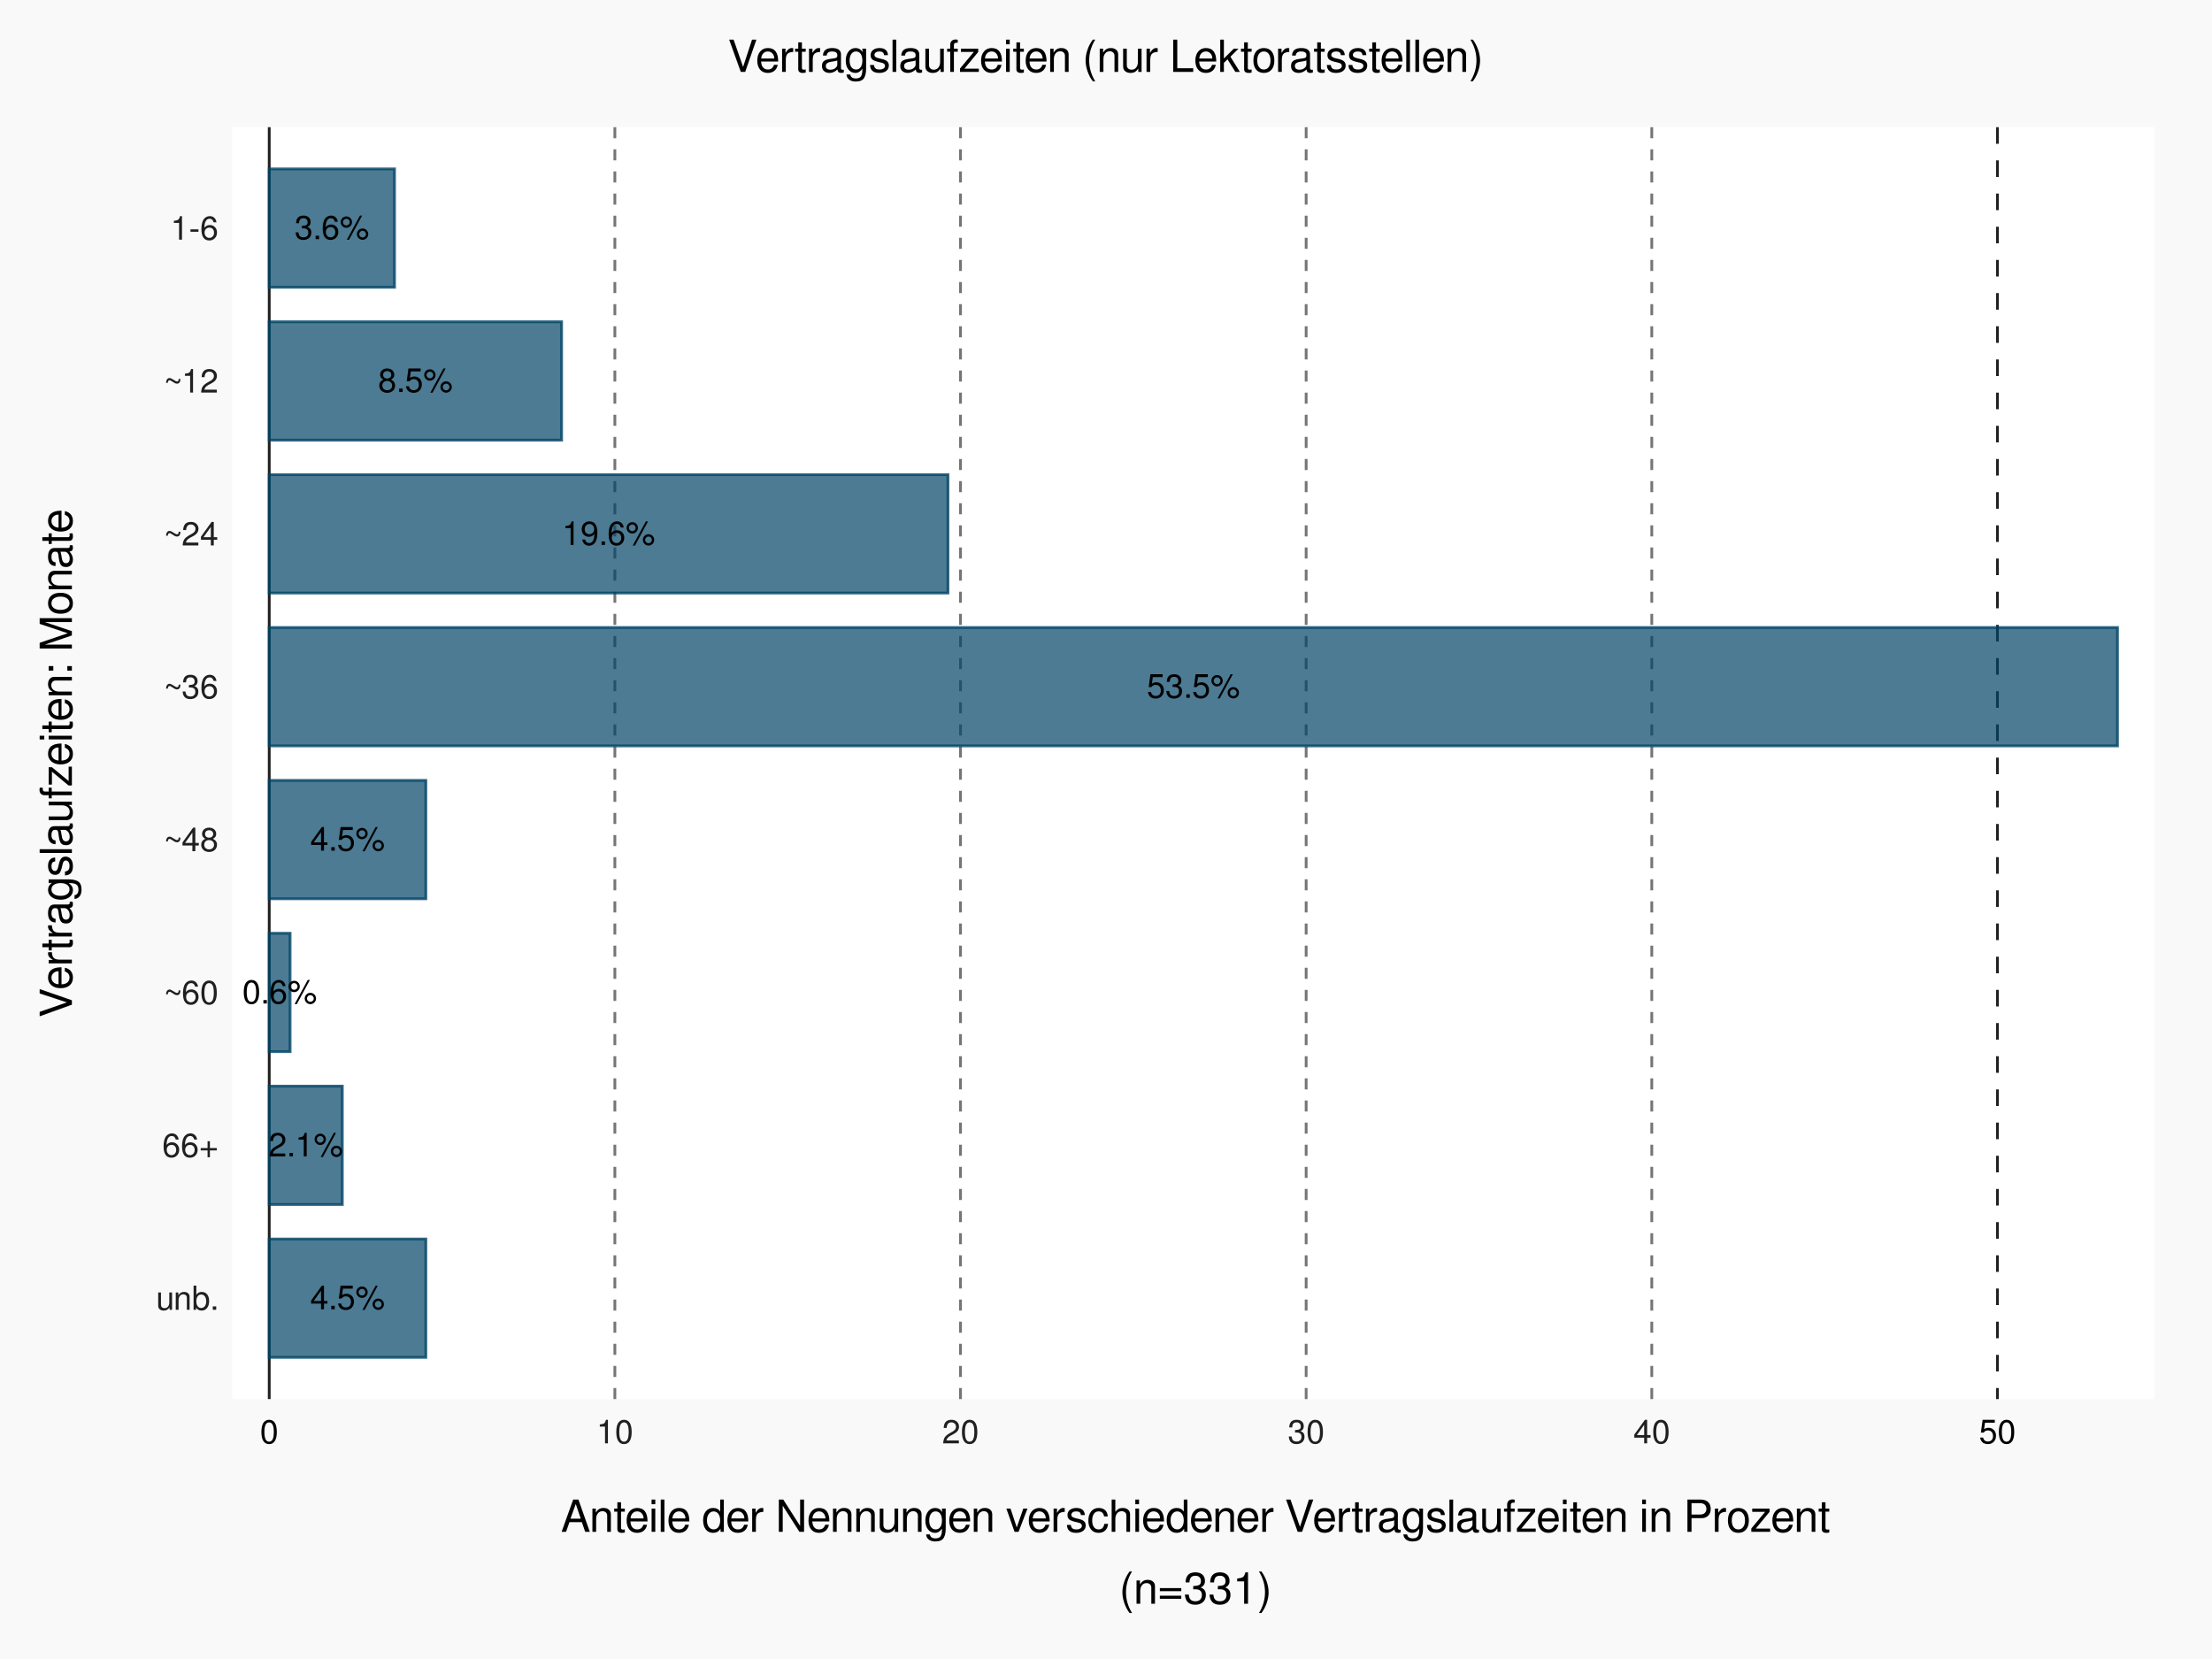
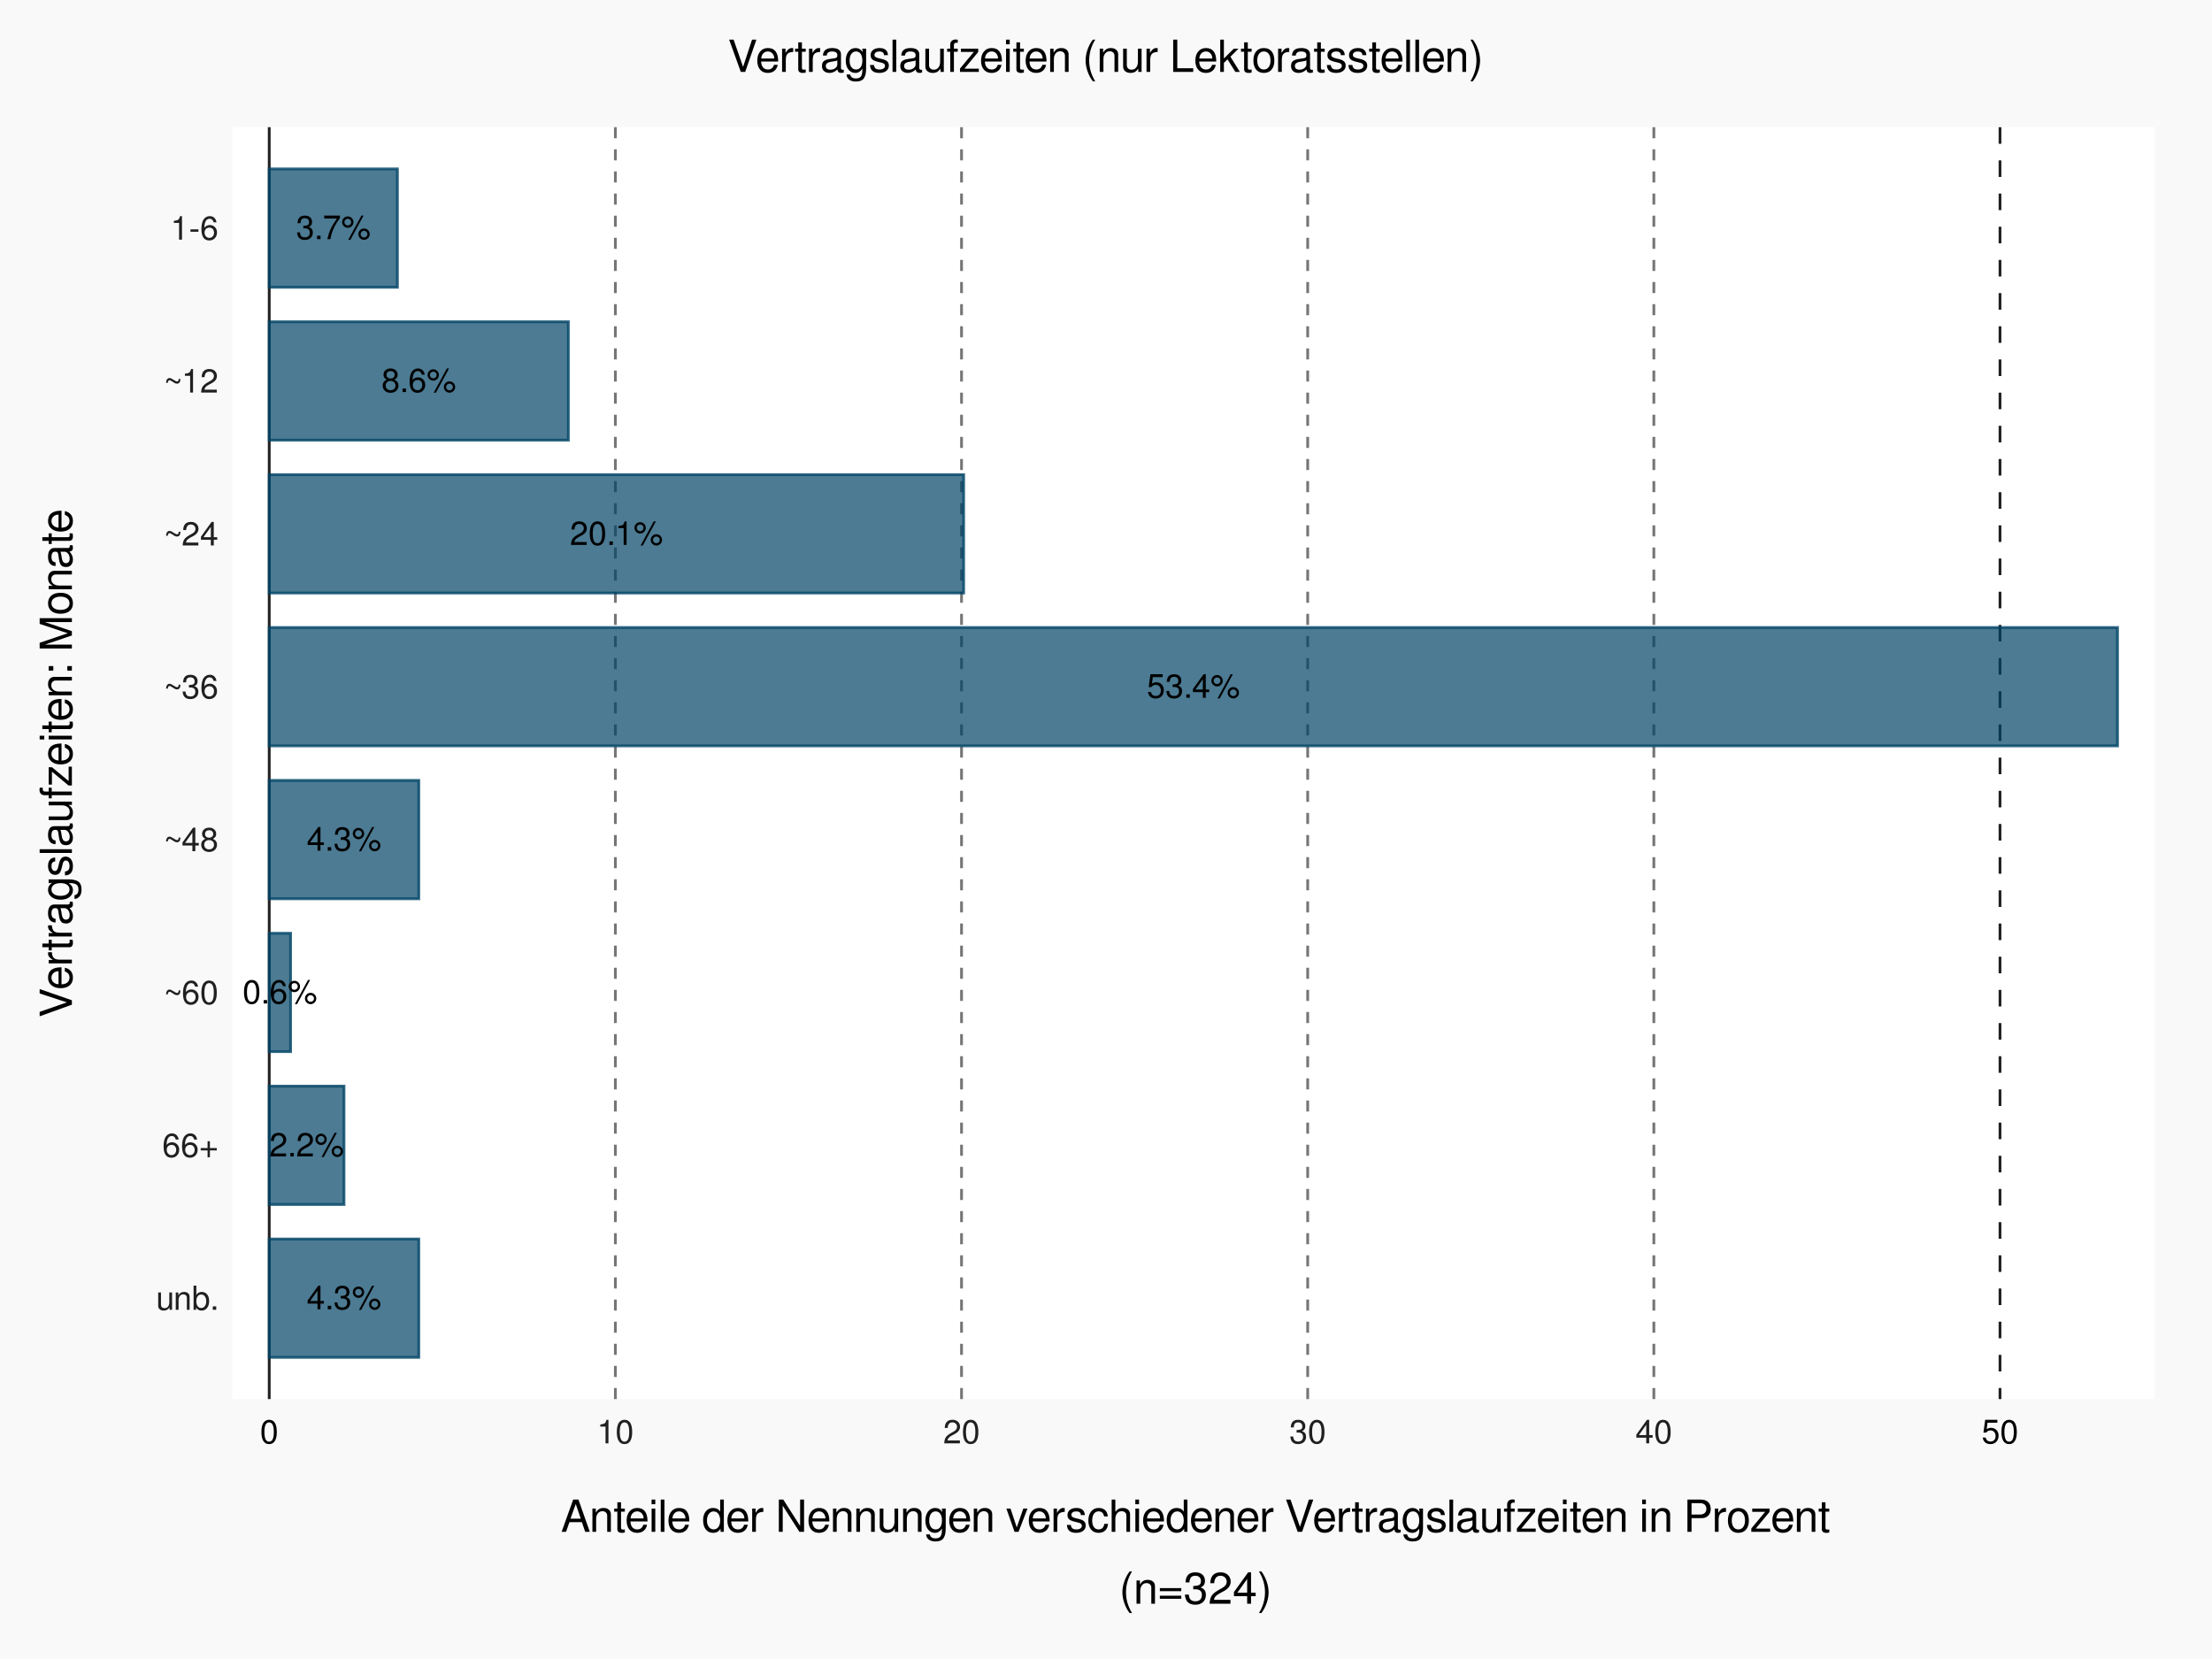
- <svg xmlns="http://www.w3.org/2000/svg" id="chart-39130d4c-6aea-41bc-8d1d-d8884370c5bf" class="pygal-chart" viewBox="0 0 800 600">
+ <svg xmlns="http://www.w3.org/2000/svg" id="chart-d6ca4008-6eba-42a9-82d4-37d2cb6359fa" class="pygal-chart" viewBox="0 0 800 600">
  <defs>
-     <style type="text/css">#chart-39130d4c-6aea-41bc-8d1d-d8884370c5bf{-webkit-user-select:none;-webkit-font-smoothing:antialiased;font-family:FreeSans}#chart-39130d4c-6aea-41bc-8d1d-d8884370c5bf .title{font-family:FreeSans;font-size:16px}#chart-39130d4c-6aea-41bc-8d1d-d8884370c5bf .legends .legend text{font-family:FreeSans;font-size:14px}#chart-39130d4c-6aea-41bc-8d1d-d8884370c5bf .axis text{font-family:FreeSans;font-size:12px}#chart-39130d4c-6aea-41bc-8d1d-d8884370c5bf .axis text.major{font-family:FreeSans;font-size:12px}#chart-39130d4c-6aea-41bc-8d1d-d8884370c5bf .text-overlay text.value{font-family:FreeSans;font-size:12px}#chart-39130d4c-6aea-41bc-8d1d-d8884370c5bf .text-overlay text.label{font-family:FreeSans;font-size:12px}#chart-39130d4c-6aea-41bc-8d1d-d8884370c5bf .tooltip{font-family:FreeSans;font-size:14px}#chart-39130d4c-6aea-41bc-8d1d-d8884370c5bf text.no_data{font-family:FreeSans;font-size:64px}
- #chart-39130d4c-6aea-41bc-8d1d-d8884370c5bf{background-color:rgba(249,249,249,1)}#chart-39130d4c-6aea-41bc-8d1d-d8884370c5bf path,#chart-39130d4c-6aea-41bc-8d1d-d8884370c5bf line,#chart-39130d4c-6aea-41bc-8d1d-d8884370c5bf rect,#chart-39130d4c-6aea-41bc-8d1d-d8884370c5bf circle{-webkit-transition:150ms;-moz-transition:150ms;transition:150ms}#chart-39130d4c-6aea-41bc-8d1d-d8884370c5bf .graph &gt; .background{fill:rgba(249,249,249,1)}#chart-39130d4c-6aea-41bc-8d1d-d8884370c5bf .plot &gt; .background{fill:rgba(255,255,255,1)}#chart-39130d4c-6aea-41bc-8d1d-d8884370c5bf .graph{fill:rgba(0,0,0,.87)}#chart-39130d4c-6aea-41bc-8d1d-d8884370c5bf text.no_data{fill:rgba(0,0,0,1)}#chart-39130d4c-6aea-41bc-8d1d-d8884370c5bf .title{fill:rgba(0,0,0,1)}#chart-39130d4c-6aea-41bc-8d1d-d8884370c5bf .legends .legend text{fill:rgba(0,0,0,.87)}#chart-39130d4c-6aea-41bc-8d1d-d8884370c5bf .legends .legend:hover text{fill:rgba(0,0,0,1)}#chart-39130d4c-6aea-41bc-8d1d-d8884370c5bf .axis .line{stroke:rgba(0,0,0,1)}#chart-39130d4c-6aea-41bc-8d1d-d8884370c5bf .axis .guide.line{stroke:rgba(0,0,0,.54)}#chart-39130d4c-6aea-41bc-8d1d-d8884370c5bf .axis .major.line{stroke:rgba(0,0,0,.87)}#chart-39130d4c-6aea-41bc-8d1d-d8884370c5bf .axis text.major{fill:rgba(0,0,0,1)}#chart-39130d4c-6aea-41bc-8d1d-d8884370c5bf .axis.y .guides:hover .guide.line,#chart-39130d4c-6aea-41bc-8d1d-d8884370c5bf .line-graph .axis.x .guides:hover .guide.line,#chart-39130d4c-6aea-41bc-8d1d-d8884370c5bf .stackedline-graph .axis.x .guides:hover .guide.line,#chart-39130d4c-6aea-41bc-8d1d-d8884370c5bf .xy-graph .axis.x .guides:hover .guide.line{stroke:rgba(0,0,0,1)}#chart-39130d4c-6aea-41bc-8d1d-d8884370c5bf .axis .guides:hover text{fill:rgba(0,0,0,1)}#chart-39130d4c-6aea-41bc-8d1d-d8884370c5bf .reactive{fill-opacity:.7;stroke-opacity:.8}#chart-39130d4c-6aea-41bc-8d1d-d8884370c5bf .ci{stroke:rgba(0,0,0,.87)}#chart-39130d4c-6aea-41bc-8d1d-d8884370c5bf .reactive.active,#chart-39130d4c-6aea-41bc-8d1d-d8884370c5bf .active .reactive{fill-opacity:.8;stroke-opacity:.9;stroke-width:4}#chart-39130d4c-6aea-41bc-8d1d-d8884370c5bf .ci .reactive.active{stroke-width:1.5}#chart-39130d4c-6aea-41bc-8d1d-d8884370c5bf .series text{fill:rgba(0,0,0,1)}#chart-39130d4c-6aea-41bc-8d1d-d8884370c5bf .tooltip rect{fill:rgba(255,255,255,1);stroke:rgba(0,0,0,1);-webkit-transition:opacity 150ms;-moz-transition:opacity 150ms;transition:opacity 150ms}#chart-39130d4c-6aea-41bc-8d1d-d8884370c5bf .tooltip .label{fill:rgba(0,0,0,.87)}#chart-39130d4c-6aea-41bc-8d1d-d8884370c5bf .tooltip .label{fill:rgba(0,0,0,.87)}#chart-39130d4c-6aea-41bc-8d1d-d8884370c5bf .tooltip .legend{font-size:.8em;fill:rgba(0,0,0,.54)}#chart-39130d4c-6aea-41bc-8d1d-d8884370c5bf .tooltip .x_label{font-size:.6em;fill:rgba(0,0,0,1)}#chart-39130d4c-6aea-41bc-8d1d-d8884370c5bf .tooltip .xlink{font-size:.5em;text-decoration:underline}#chart-39130d4c-6aea-41bc-8d1d-d8884370c5bf .tooltip .value{font-size:1.5em}#chart-39130d4c-6aea-41bc-8d1d-d8884370c5bf .bound{font-size:.5em}#chart-39130d4c-6aea-41bc-8d1d-d8884370c5bf .max-value{font-size:.75em;fill:rgba(0,0,0,.54)}#chart-39130d4c-6aea-41bc-8d1d-d8884370c5bf .map-element{fill:rgba(255,255,255,1);stroke:rgba(0,0,0,.54) !important}#chart-39130d4c-6aea-41bc-8d1d-d8884370c5bf .map-element .reactive{fill-opacity:inherit;stroke-opacity:inherit}#chart-39130d4c-6aea-41bc-8d1d-d8884370c5bf .color-0,#chart-39130d4c-6aea-41bc-8d1d-d8884370c5bf .color-0 a:visited{stroke:#004466;fill:#004466}#chart-39130d4c-6aea-41bc-8d1d-d8884370c5bf .text-overlay .color-0 text{fill:black}
- #chart-39130d4c-6aea-41bc-8d1d-d8884370c5bf text.no_data{text-anchor:middle}#chart-39130d4c-6aea-41bc-8d1d-d8884370c5bf .guide.line{fill:none}#chart-39130d4c-6aea-41bc-8d1d-d8884370c5bf .centered{text-anchor:middle}#chart-39130d4c-6aea-41bc-8d1d-d8884370c5bf .title{text-anchor:middle}#chart-39130d4c-6aea-41bc-8d1d-d8884370c5bf .legends .legend text{fill-opacity:1}#chart-39130d4c-6aea-41bc-8d1d-d8884370c5bf .axis.x text{text-anchor:middle}#chart-39130d4c-6aea-41bc-8d1d-d8884370c5bf .axis.x:not(.web) text[transform]{text-anchor:start}#chart-39130d4c-6aea-41bc-8d1d-d8884370c5bf .axis.x:not(.web) text[transform].backwards{text-anchor:end}#chart-39130d4c-6aea-41bc-8d1d-d8884370c5bf .axis.y text{text-anchor:end}#chart-39130d4c-6aea-41bc-8d1d-d8884370c5bf .axis.y text[transform].backwards{text-anchor:start}#chart-39130d4c-6aea-41bc-8d1d-d8884370c5bf .axis.y2 text{text-anchor:start}#chart-39130d4c-6aea-41bc-8d1d-d8884370c5bf .axis.y2 text[transform].backwards{text-anchor:end}#chart-39130d4c-6aea-41bc-8d1d-d8884370c5bf .axis .guide.line{stroke-dasharray:4,4}#chart-39130d4c-6aea-41bc-8d1d-d8884370c5bf .axis .major.guide.line{stroke-dasharray:6,6}#chart-39130d4c-6aea-41bc-8d1d-d8884370c5bf .horizontal .axis.y .guide.line,#chart-39130d4c-6aea-41bc-8d1d-d8884370c5bf .horizontal .axis.y2 .guide.line,#chart-39130d4c-6aea-41bc-8d1d-d8884370c5bf .vertical .axis.x .guide.line{opacity:0}#chart-39130d4c-6aea-41bc-8d1d-d8884370c5bf .horizontal .axis.always_show .guide.line,#chart-39130d4c-6aea-41bc-8d1d-d8884370c5bf .vertical .axis.always_show .guide.line{opacity:1 !important}#chart-39130d4c-6aea-41bc-8d1d-d8884370c5bf .axis.y .guides:hover .guide.line,#chart-39130d4c-6aea-41bc-8d1d-d8884370c5bf .axis.y2 .guides:hover .guide.line,#chart-39130d4c-6aea-41bc-8d1d-d8884370c5bf .axis.x .guides:hover .guide.line{opacity:1}#chart-39130d4c-6aea-41bc-8d1d-d8884370c5bf .axis .guides:hover text{opacity:1}#chart-39130d4c-6aea-41bc-8d1d-d8884370c5bf .nofill{fill:none}#chart-39130d4c-6aea-41bc-8d1d-d8884370c5bf .subtle-fill{fill-opacity:.2}#chart-39130d4c-6aea-41bc-8d1d-d8884370c5bf .dot{stroke-width:1px;fill-opacity:1}#chart-39130d4c-6aea-41bc-8d1d-d8884370c5bf .dot.active{stroke-width:5px}#chart-39130d4c-6aea-41bc-8d1d-d8884370c5bf .dot.negative{fill:transparent}#chart-39130d4c-6aea-41bc-8d1d-d8884370c5bf text,#chart-39130d4c-6aea-41bc-8d1d-d8884370c5bf tspan{stroke:none !important}#chart-39130d4c-6aea-41bc-8d1d-d8884370c5bf .series text.active{opacity:1}#chart-39130d4c-6aea-41bc-8d1d-d8884370c5bf .tooltip rect{fill-opacity:.95;stroke-width:.5}#chart-39130d4c-6aea-41bc-8d1d-d8884370c5bf .tooltip text{fill-opacity:1}#chart-39130d4c-6aea-41bc-8d1d-d8884370c5bf .showable{visibility:hidden}#chart-39130d4c-6aea-41bc-8d1d-d8884370c5bf .showable.shown{visibility:visible}#chart-39130d4c-6aea-41bc-8d1d-d8884370c5bf .gauge-background{fill:rgba(229,229,229,1);stroke:none}#chart-39130d4c-6aea-41bc-8d1d-d8884370c5bf .bg-lines{stroke:rgba(249,249,249,1);stroke-width:2px}</style>
+     <style type="text/css">#chart-d6ca4008-6eba-42a9-82d4-37d2cb6359fa{-webkit-user-select:none;-webkit-font-smoothing:antialiased;font-family:FreeSans}#chart-d6ca4008-6eba-42a9-82d4-37d2cb6359fa .title{font-family:FreeSans;font-size:16px}#chart-d6ca4008-6eba-42a9-82d4-37d2cb6359fa .legends .legend text{font-family:FreeSans;font-size:14px}#chart-d6ca4008-6eba-42a9-82d4-37d2cb6359fa .axis text{font-family:FreeSans;font-size:12px}#chart-d6ca4008-6eba-42a9-82d4-37d2cb6359fa .axis text.major{font-family:FreeSans;font-size:12px}#chart-d6ca4008-6eba-42a9-82d4-37d2cb6359fa .text-overlay text.value{font-family:FreeSans;font-size:12px}#chart-d6ca4008-6eba-42a9-82d4-37d2cb6359fa .text-overlay text.label{font-family:FreeSans;font-size:12px}#chart-d6ca4008-6eba-42a9-82d4-37d2cb6359fa .tooltip{font-family:FreeSans;font-size:14px}#chart-d6ca4008-6eba-42a9-82d4-37d2cb6359fa text.no_data{font-family:FreeSans;font-size:64px}
+ #chart-d6ca4008-6eba-42a9-82d4-37d2cb6359fa{background-color:rgba(249,249,249,1)}#chart-d6ca4008-6eba-42a9-82d4-37d2cb6359fa path,#chart-d6ca4008-6eba-42a9-82d4-37d2cb6359fa line,#chart-d6ca4008-6eba-42a9-82d4-37d2cb6359fa rect,#chart-d6ca4008-6eba-42a9-82d4-37d2cb6359fa circle{-webkit-transition:150ms;-moz-transition:150ms;transition:150ms}#chart-d6ca4008-6eba-42a9-82d4-37d2cb6359fa .graph &gt; .background{fill:rgba(249,249,249,1)}#chart-d6ca4008-6eba-42a9-82d4-37d2cb6359fa .plot &gt; .background{fill:rgba(255,255,255,1)}#chart-d6ca4008-6eba-42a9-82d4-37d2cb6359fa .graph{fill:rgba(0,0,0,.87)}#chart-d6ca4008-6eba-42a9-82d4-37d2cb6359fa text.no_data{fill:rgba(0,0,0,1)}#chart-d6ca4008-6eba-42a9-82d4-37d2cb6359fa .title{fill:rgba(0,0,0,1)}#chart-d6ca4008-6eba-42a9-82d4-37d2cb6359fa .legends .legend text{fill:rgba(0,0,0,.87)}#chart-d6ca4008-6eba-42a9-82d4-37d2cb6359fa .legends .legend:hover text{fill:rgba(0,0,0,1)}#chart-d6ca4008-6eba-42a9-82d4-37d2cb6359fa .axis .line{stroke:rgba(0,0,0,1)}#chart-d6ca4008-6eba-42a9-82d4-37d2cb6359fa .axis .guide.line{stroke:rgba(0,0,0,.54)}#chart-d6ca4008-6eba-42a9-82d4-37d2cb6359fa .axis .major.line{stroke:rgba(0,0,0,.87)}#chart-d6ca4008-6eba-42a9-82d4-37d2cb6359fa .axis text.major{fill:rgba(0,0,0,1)}#chart-d6ca4008-6eba-42a9-82d4-37d2cb6359fa .axis.y .guides:hover .guide.line,#chart-d6ca4008-6eba-42a9-82d4-37d2cb6359fa .line-graph .axis.x .guides:hover .guide.line,#chart-d6ca4008-6eba-42a9-82d4-37d2cb6359fa .stackedline-graph .axis.x .guides:hover .guide.line,#chart-d6ca4008-6eba-42a9-82d4-37d2cb6359fa .xy-graph .axis.x .guides:hover .guide.line{stroke:rgba(0,0,0,1)}#chart-d6ca4008-6eba-42a9-82d4-37d2cb6359fa .axis .guides:hover text{fill:rgba(0,0,0,1)}#chart-d6ca4008-6eba-42a9-82d4-37d2cb6359fa .reactive{fill-opacity:.7;stroke-opacity:.8}#chart-d6ca4008-6eba-42a9-82d4-37d2cb6359fa .ci{stroke:rgba(0,0,0,.87)}#chart-d6ca4008-6eba-42a9-82d4-37d2cb6359fa .reactive.active,#chart-d6ca4008-6eba-42a9-82d4-37d2cb6359fa .active .reactive{fill-opacity:.8;stroke-opacity:.9;stroke-width:4}#chart-d6ca4008-6eba-42a9-82d4-37d2cb6359fa .ci .reactive.active{stroke-width:1.5}#chart-d6ca4008-6eba-42a9-82d4-37d2cb6359fa .series text{fill:rgba(0,0,0,1)}#chart-d6ca4008-6eba-42a9-82d4-37d2cb6359fa .tooltip rect{fill:rgba(255,255,255,1);stroke:rgba(0,0,0,1);-webkit-transition:opacity 150ms;-moz-transition:opacity 150ms;transition:opacity 150ms}#chart-d6ca4008-6eba-42a9-82d4-37d2cb6359fa .tooltip .label{fill:rgba(0,0,0,.87)}#chart-d6ca4008-6eba-42a9-82d4-37d2cb6359fa .tooltip .label{fill:rgba(0,0,0,.87)}#chart-d6ca4008-6eba-42a9-82d4-37d2cb6359fa .tooltip .legend{font-size:.8em;fill:rgba(0,0,0,.54)}#chart-d6ca4008-6eba-42a9-82d4-37d2cb6359fa .tooltip .x_label{font-size:.6em;fill:rgba(0,0,0,1)}#chart-d6ca4008-6eba-42a9-82d4-37d2cb6359fa .tooltip .xlink{font-size:.5em;text-decoration:underline}#chart-d6ca4008-6eba-42a9-82d4-37d2cb6359fa .tooltip .value{font-size:1.5em}#chart-d6ca4008-6eba-42a9-82d4-37d2cb6359fa .bound{font-size:.5em}#chart-d6ca4008-6eba-42a9-82d4-37d2cb6359fa .max-value{font-size:.75em;fill:rgba(0,0,0,.54)}#chart-d6ca4008-6eba-42a9-82d4-37d2cb6359fa .map-element{fill:rgba(255,255,255,1);stroke:rgba(0,0,0,.54) !important}#chart-d6ca4008-6eba-42a9-82d4-37d2cb6359fa .map-element .reactive{fill-opacity:inherit;stroke-opacity:inherit}#chart-d6ca4008-6eba-42a9-82d4-37d2cb6359fa .color-0,#chart-d6ca4008-6eba-42a9-82d4-37d2cb6359fa .color-0 a:visited{stroke:#004466;fill:#004466}#chart-d6ca4008-6eba-42a9-82d4-37d2cb6359fa .text-overlay .color-0 text{fill:black}
+ #chart-d6ca4008-6eba-42a9-82d4-37d2cb6359fa text.no_data{text-anchor:middle}#chart-d6ca4008-6eba-42a9-82d4-37d2cb6359fa .guide.line{fill:none}#chart-d6ca4008-6eba-42a9-82d4-37d2cb6359fa .centered{text-anchor:middle}#chart-d6ca4008-6eba-42a9-82d4-37d2cb6359fa .title{text-anchor:middle}#chart-d6ca4008-6eba-42a9-82d4-37d2cb6359fa .legends .legend text{fill-opacity:1}#chart-d6ca4008-6eba-42a9-82d4-37d2cb6359fa .axis.x text{text-anchor:middle}#chart-d6ca4008-6eba-42a9-82d4-37d2cb6359fa .axis.x:not(.web) text[transform]{text-anchor:start}#chart-d6ca4008-6eba-42a9-82d4-37d2cb6359fa .axis.x:not(.web) text[transform].backwards{text-anchor:end}#chart-d6ca4008-6eba-42a9-82d4-37d2cb6359fa .axis.y text{text-anchor:end}#chart-d6ca4008-6eba-42a9-82d4-37d2cb6359fa .axis.y text[transform].backwards{text-anchor:start}#chart-d6ca4008-6eba-42a9-82d4-37d2cb6359fa .axis.y2 text{text-anchor:start}#chart-d6ca4008-6eba-42a9-82d4-37d2cb6359fa .axis.y2 text[transform].backwards{text-anchor:end}#chart-d6ca4008-6eba-42a9-82d4-37d2cb6359fa .axis .guide.line{stroke-dasharray:4,4}#chart-d6ca4008-6eba-42a9-82d4-37d2cb6359fa .axis .major.guide.line{stroke-dasharray:6,6}#chart-d6ca4008-6eba-42a9-82d4-37d2cb6359fa .horizontal .axis.y .guide.line,#chart-d6ca4008-6eba-42a9-82d4-37d2cb6359fa .horizontal .axis.y2 .guide.line,#chart-d6ca4008-6eba-42a9-82d4-37d2cb6359fa .vertical .axis.x .guide.line{opacity:0}#chart-d6ca4008-6eba-42a9-82d4-37d2cb6359fa .horizontal .axis.always_show .guide.line,#chart-d6ca4008-6eba-42a9-82d4-37d2cb6359fa .vertical .axis.always_show .guide.line{opacity:1 !important}#chart-d6ca4008-6eba-42a9-82d4-37d2cb6359fa .axis.y .guides:hover .guide.line,#chart-d6ca4008-6eba-42a9-82d4-37d2cb6359fa .axis.y2 .guides:hover .guide.line,#chart-d6ca4008-6eba-42a9-82d4-37d2cb6359fa .axis.x .guides:hover .guide.line{opacity:1}#chart-d6ca4008-6eba-42a9-82d4-37d2cb6359fa .axis .guides:hover text{opacity:1}#chart-d6ca4008-6eba-42a9-82d4-37d2cb6359fa .nofill{fill:none}#chart-d6ca4008-6eba-42a9-82d4-37d2cb6359fa .subtle-fill{fill-opacity:.2}#chart-d6ca4008-6eba-42a9-82d4-37d2cb6359fa .dot{stroke-width:1px;fill-opacity:1}#chart-d6ca4008-6eba-42a9-82d4-37d2cb6359fa .dot.active{stroke-width:5px}#chart-d6ca4008-6eba-42a9-82d4-37d2cb6359fa .dot.negative{fill:transparent}#chart-d6ca4008-6eba-42a9-82d4-37d2cb6359fa text,#chart-d6ca4008-6eba-42a9-82d4-37d2cb6359fa tspan{stroke:none !important}#chart-d6ca4008-6eba-42a9-82d4-37d2cb6359fa .series text.active{opacity:1}#chart-d6ca4008-6eba-42a9-82d4-37d2cb6359fa .tooltip rect{fill-opacity:.95;stroke-width:.5}#chart-d6ca4008-6eba-42a9-82d4-37d2cb6359fa .tooltip text{fill-opacity:1}#chart-d6ca4008-6eba-42a9-82d4-37d2cb6359fa .showable{visibility:hidden}#chart-d6ca4008-6eba-42a9-82d4-37d2cb6359fa .showable.shown{visibility:visible}#chart-d6ca4008-6eba-42a9-82d4-37d2cb6359fa .gauge-background{fill:rgba(229,229,229,1);stroke:none}#chart-d6ca4008-6eba-42a9-82d4-37d2cb6359fa .bg-lines{stroke:rgba(249,249,249,1);stroke-width:2px}</style>
  </defs>
  <g class="graph horizontalbar-graph horizontal">
    <rect x="0" y="0" width="800" height="600" class="background" />
    <g transform="translate(84, 46)" class="plot">
      <rect x="0" y="0" width="695.2" height="460" class="background" />
      <g class="axis y">
        <g class="guides">
          <text x="-5" y="427.71" class="">unb.</text>
        </g>
        <g class="guides">
          <text x="-5" y="372.421" class="">66+</text>
        </g>
        <g class="guides">
          <text x="-5" y="317.133" class="">~60</text>
        </g>
        <g class="guides">
          <text x="-5" y="261.844" class="">~48</text>
        </g>
        <g class="guides">
          <text x="-5" y="206.556" class="">~36</text>
        </g>
        <g class="guides">
          <text x="-5" y="151.267" class="">~24</text>
        </g>
        <g class="guides">
          <text x="-5" y="95.979" class="">~12</text>
        </g>
        <g class="guides">
          <text x="-5" y="40.69" class="">1-6</text>
        </g>
      </g>
      <g class="axis x always_show">
        <g class="guides">
          <path d="M13.369 0 v460" class="axis major line" />
          <text x="13.369" y="476.0" class="major">0</text>
        </g>
        <g class="guides">
-           <path d="M138.375 0 v460" class="guide line" />
-           <text x="138.375" y="476.0" class="">10</text>
+           <path d="M138.561 0 v460" class="guide line" />
+           <text x="138.561" y="476.0" class="">10</text>
        </g>
        <g class="guides">
-           <path d="M263.381 0 v460" class="guide line" />
-           <text x="263.381" y="476.0" class="">20</text>
+           <path d="M263.753 0 v460" class="guide line" />
+           <text x="263.753" y="476.0" class="">20</text>
        </g>
        <g class="guides">
-           <path d="M388.387 0 v460" class="guide line" />
-           <text x="388.387" y="476.0" class="">30</text>
+           <path d="M388.944 0 v460" class="guide line" />
+           <text x="388.944" y="476.0" class="">30</text>
        </g>
        <g class="guides">
-           <path d="M513.394 0 v460" class="guide line" />
-           <text x="513.394" y="476.0" class="">40</text>
+           <path d="M514.136 0 v460" class="guide line" />
+           <text x="514.136" y="476.0" class="">40</text>
        </g>
        <g class="guides">
-           <path d="M638.4 0 v460" class="major guide line" />
-           <text x="638.4" y="476.0" class="major">50</text>
+           <path d="M639.327 0 v460" class="major guide line" />
+           <text x="639.327" y="476.0" class="major">50</text>
        </g>
      </g>
      <g class="series serie-0 color-0">
        <g class="bars">
          <g class="bar">
-             <rect x="13.369" y="402.102" rx="0" ry="0" width="56.649" height="42.815" class="rect reactive tooltip-trigger" />
+             <rect x="13.369" y="402.102" rx="0" ry="0" width="54.095" height="42.815" class="rect reactive tooltip-trigger" />
          </g>
          <g class="bar">
-             <rect x="13.369" y="346.813" rx="0" ry="0" width="26.436" height="42.815" class="rect reactive tooltip-trigger" />
+             <rect x="13.369" y="346.813" rx="0" ry="0" width="27.048" height="42.815" class="rect reactive tooltip-trigger" />
          </g>
          <g class="bar">
-             <rect x="13.369" y="291.525" rx="0" ry="0" width="7.553" height="42.815" class="rect reactive tooltip-trigger" />
+             <rect x="13.369" y="291.525" rx="0" ry="0" width="7.728" height="42.815" class="rect reactive tooltip-trigger" />
          </g>
          <g class="bar">
-             <rect x="13.369" y="236.237" rx="0" ry="0" width="56.649" height="42.815" class="rect reactive tooltip-trigger" />
+             <rect x="13.369" y="236.237" rx="0" ry="0" width="54.095" height="42.815" class="rect reactive tooltip-trigger" />
          </g>
          <g class="bar">
            <rect x="13.369" y="180.948" rx="0" ry="0" width="668.462" height="42.815" class="rect reactive tooltip-trigger" />
          </g>
          <g class="bar">
-             <rect x="13.369" y="125.66" rx="0" ry="0" width="245.48" height="42.815" class="rect reactive tooltip-trigger" />
+             <rect x="13.369" y="125.66" rx="0" ry="0" width="251.156" height="42.815" class="rect reactive tooltip-trigger" />
          </g>
          <g class="bar">
-             <rect x="13.369" y="70.371" rx="0" ry="0" width="105.745" height="42.815" class="rect reactive tooltip-trigger" />
+             <rect x="13.369" y="70.371" rx="0" ry="0" width="108.19" height="42.815" class="rect reactive tooltip-trigger" />
          </g>
          <g class="bar">
-             <rect x="13.369" y="15.083" rx="0" ry="0" width="45.319" height="42.815" class="rect reactive tooltip-trigger" />
+             <rect x="13.369" y="15.083" rx="0" ry="0" width="46.367" height="42.815" class="rect reactive tooltip-trigger" />
          </g>
        </g>
      </g>
    </g>
    <g class="titles">
      <text x="400.0" y="26" class="title plot_title">Vertragslaufzeiten (nur Lektoratsstellen)</text>
      <text x="432.4" y="554" class="title">Anteile der Nennungen verschiedener Vertragslaufzeiten in Prozent</text>
-       <text x="432.4" y="580" class="title">(n=331)</text>
+       <text x="432.4" y="580" class="title">(n=324)</text>
      <text x="0" y="302.0" class="title" transform="rotate(-90 0 276)">Vertragslaufzeiten: Monate</text>
    </g>
    <g transform="translate(84, 46)" class="plot overlay">
      <g class="series serie-0 color-0" />
    </g>
    <g transform="translate(84, 46)" class="plot text-overlay">
      <g class="series serie-0 color-0">
-         <text text-anchor="middle" x="41.694" y="427.51" class="value">4.5%</text>
-         <text text-anchor="middle" x="26.587" y="372.221" class="value">2.1%</text>
-         <text text-anchor="middle" x="17.146" y="316.933" class="value">0.6%</text>
-         <text text-anchor="middle" x="41.694" y="261.644" class="value">4.5%</text>
-         <text text-anchor="middle" x="347.6" y="206.356" class="value">53.5%</text>
-         <text text-anchor="middle" x="136.109" y="151.067" class="value">19.6%</text>
-         <text text-anchor="middle" x="66.242" y="95.779" class="value">8.5%</text>
-         <text text-anchor="middle" x="36.029" y="40.49" class="value">3.6%</text>
+         <text text-anchor="middle" x="40.417" y="427.51" class="value">4.3%</text>
+         <text text-anchor="middle" x="26.893" y="372.221" class="value">2.2%</text>
+         <text text-anchor="middle" x="17.233" y="316.933" class="value">0.6%</text>
+         <text text-anchor="middle" x="40.417" y="261.644" class="value">4.3%</text>
+         <text text-anchor="middle" x="347.6" y="206.356" class="value">53.4%</text>
+         <text text-anchor="middle" x="138.947" y="151.067" class="value">20.1%</text>
+         <text text-anchor="middle" x="67.464" y="95.779" class="value">8.6%</text>
+         <text text-anchor="middle" x="36.553" y="40.49" class="value">3.7%</text>
      </g>
    </g>
    <g transform="translate(84, 46)" class="plot tooltip-overlay">
      <g transform="translate(0 0)" style="opacity: 0" class="tooltip">
        <rect rx="0" ry="0" width="0" height="0" class="tooltip-box" />
        <g class="text" />
      </g>
    </g>
  </g>
</svg>
